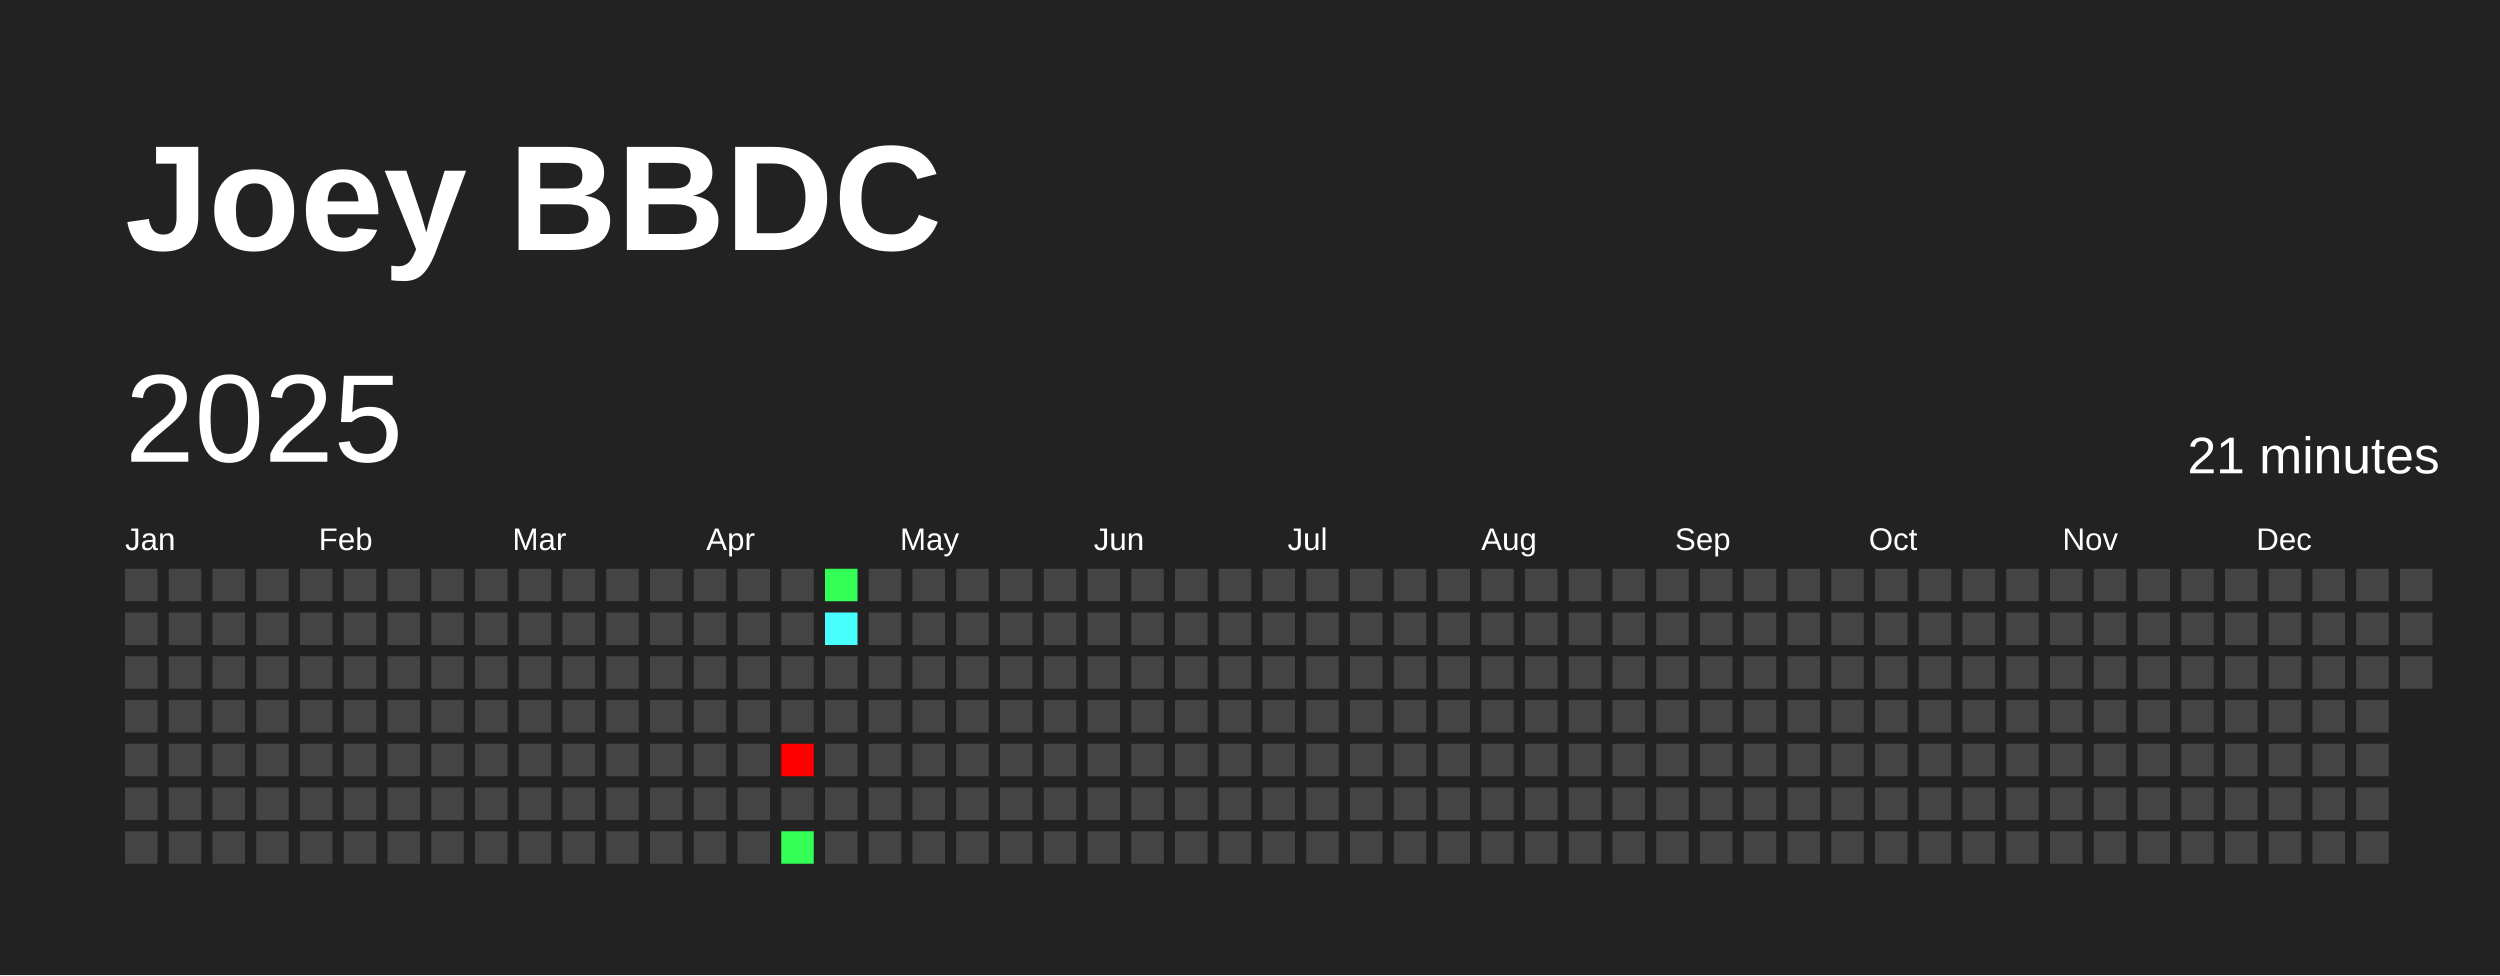
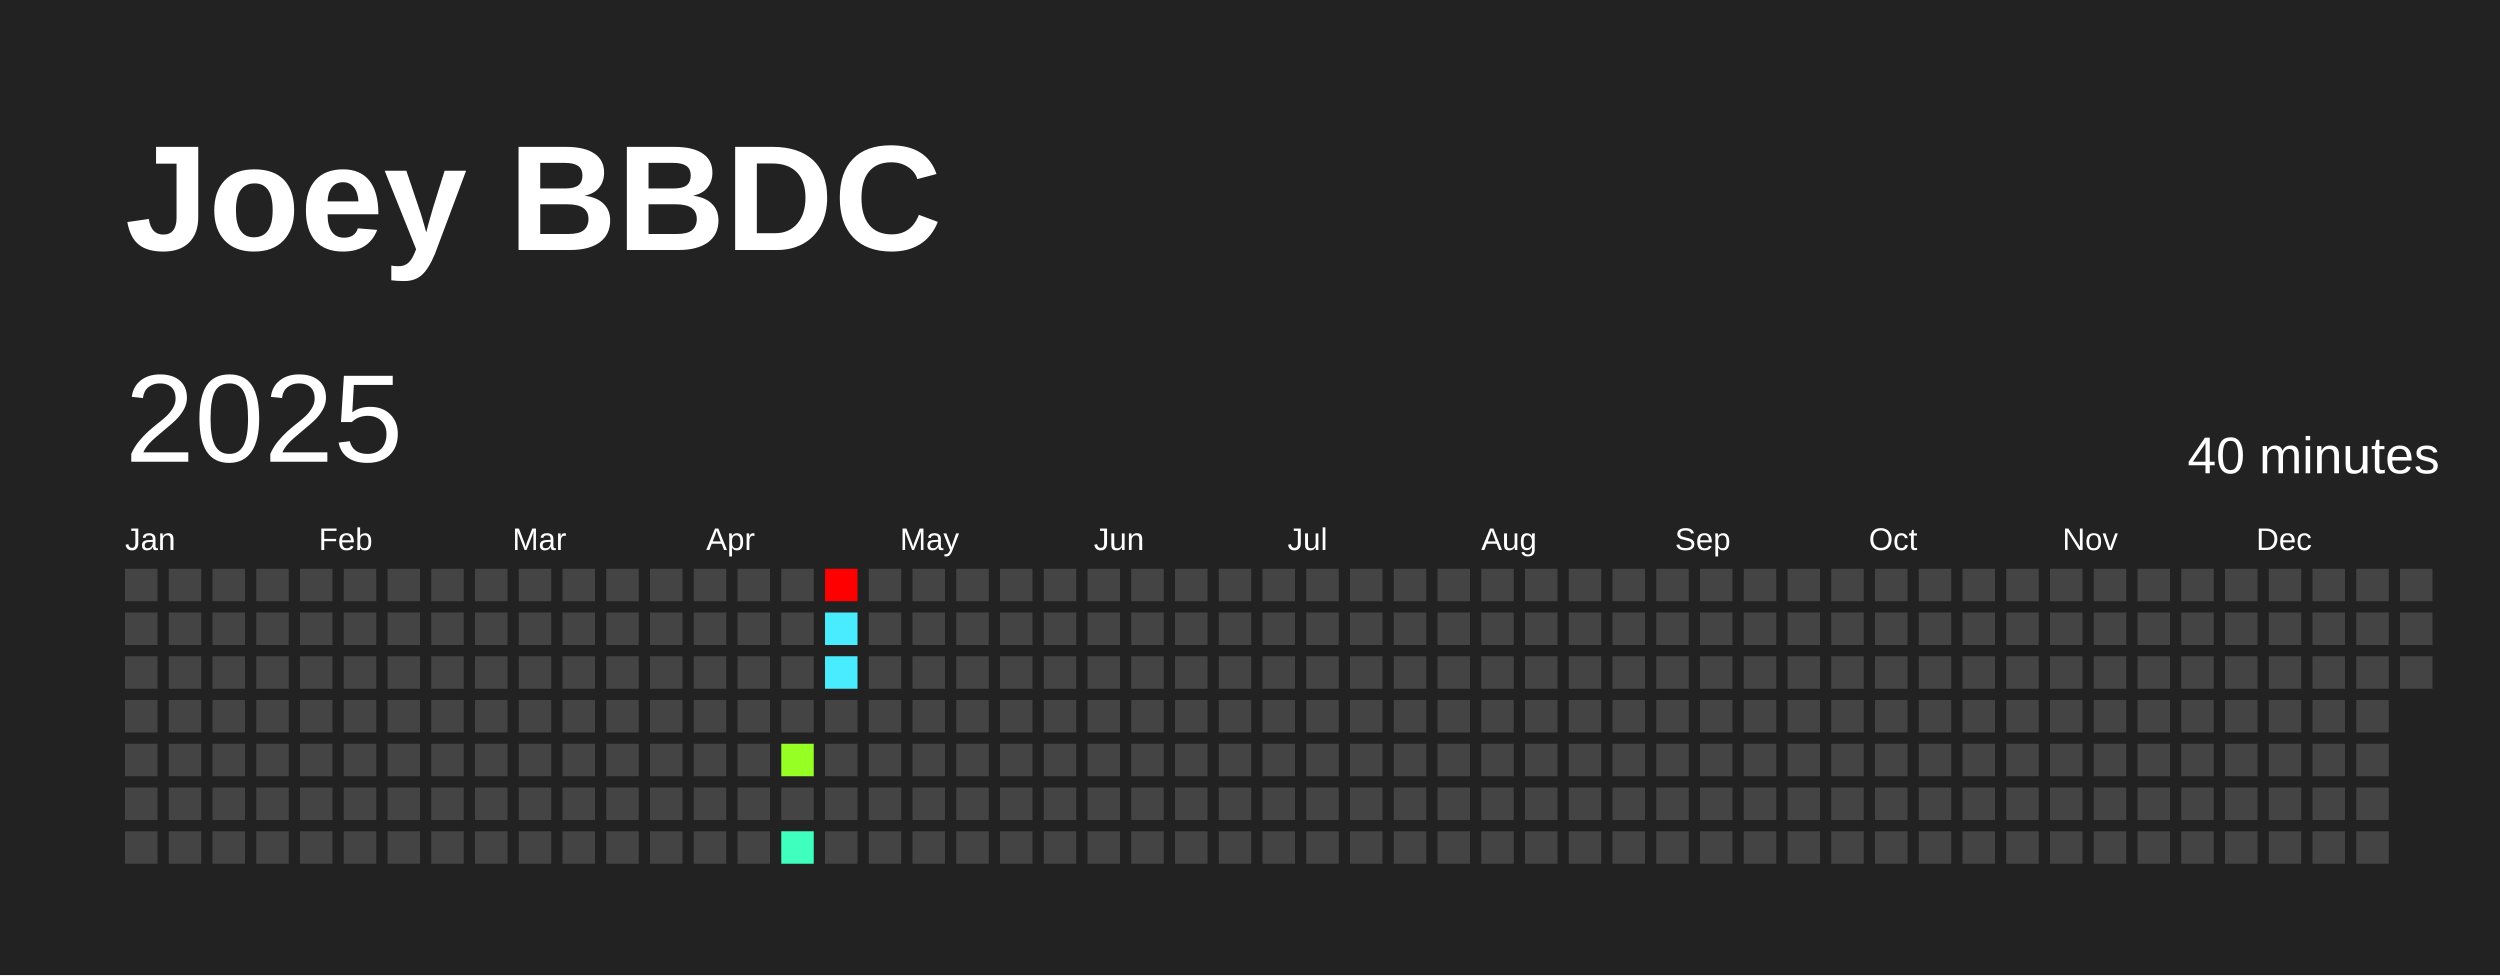
<svg xmlns="http://www.w3.org/2000/svg" baseProfile="full" height="78mm" version="1.1" viewBox="0,0,200,78" width="200mm">
  <defs />
  <rect fill="#222222" height="78" width="200" x="0" y="0" />
  <text fill="#FFFFFF" style="font-size:12px; font-family:Arial; font-weight:bold;" x="10" y="20">Joey BBDC</text>
  <text dominant-baseline="hanging" fill="#FFFFFF" style="font-size:10.0px; font-family:Arial;" x="10" y="30">2025</text>
-   <text dominant-baseline="hanging" fill="#FFFFFF" style="font-size:4.125px; font-family:Arial;" x="175" y="35">21 minutes</text>
+   <text dominant-baseline="hanging" fill="#FFFFFF" style="font-size:4.125px; font-family:Arial;" x="175" y="35">40 minutes</text>
  <text fill="#FFFFFF" style="font-size:2.5px; font-family:Arial" x="10.0" y="44">Jan</text>
  <text fill="#FFFFFF" style="font-size:2.5px; font-family:Arial" x="25.5" y="44">Feb</text>
  <text fill="#FFFFFF" style="font-size:2.5px; font-family:Arial" x="41.0" y="44">Mar</text>
  <text fill="#FFFFFF" style="font-size:2.5px; font-family:Arial" x="56.5" y="44">Apr</text>
  <text fill="#FFFFFF" style="font-size:2.5px; font-family:Arial" x="72.0" y="44">May</text>
  <text fill="#FFFFFF" style="font-size:2.5px; font-family:Arial" x="87.5" y="44">Jun</text>
  <text fill="#FFFFFF" style="font-size:2.5px; font-family:Arial" x="103.0" y="44">Jul</text>
  <text fill="#FFFFFF" style="font-size:2.5px; font-family:Arial" x="118.5" y="44">Aug</text>
  <text fill="#FFFFFF" style="font-size:2.5px; font-family:Arial" x="134.0" y="44">Sep</text>
  <text fill="#FFFFFF" style="font-size:2.5px; font-family:Arial" x="149.5" y="44">Oct</text>
  <text fill="#FFFFFF" style="font-size:2.5px; font-family:Arial" x="165.0" y="44">Nov</text>
  <text fill="#FFFFFF" style="font-size:2.5px; font-family:Arial" x="180.5" y="44">Dec</text>
  <rect fill="#444444" height="2.6" width="2.6" x="10.0" y="45.5" />
  <rect fill="#444444" height="2.6" width="2.6" x="10.0" y="49.0" />
  <rect fill="#444444" height="2.6" width="2.6" x="10.0" y="52.5" />
  <rect fill="#444444" height="2.6" width="2.6" x="10.0" y="56.0" />
  <rect fill="#444444" height="2.6" width="2.6" x="10.0" y="59.5" />
  <rect fill="#444444" height="2.6" width="2.6" x="10.0" y="63.0" />
  <rect fill="#444444" height="2.6" width="2.6" x="10.0" y="66.5" />
  <rect fill="#444444" height="2.6" width="2.6" x="13.5" y="45.5" />
  <rect fill="#444444" height="2.6" width="2.6" x="13.5" y="49.0" />
  <rect fill="#444444" height="2.6" width="2.6" x="13.5" y="52.5" />
  <rect fill="#444444" height="2.6" width="2.6" x="13.5" y="56.0" />
  <rect fill="#444444" height="2.6" width="2.6" x="13.5" y="59.5" />
  <rect fill="#444444" height="2.6" width="2.6" x="13.5" y="63.0" />
  <rect fill="#444444" height="2.6" width="2.6" x="13.5" y="66.5" />
  <rect fill="#444444" height="2.6" width="2.6" x="17.0" y="45.5" />
  <rect fill="#444444" height="2.6" width="2.6" x="17.0" y="49.0" />
  <rect fill="#444444" height="2.6" width="2.6" x="17.0" y="52.5" />
  <rect fill="#444444" height="2.6" width="2.6" x="17.0" y="56.0" />
  <rect fill="#444444" height="2.6" width="2.6" x="17.0" y="59.5" />
  <rect fill="#444444" height="2.6" width="2.6" x="17.0" y="63.0" />
  <rect fill="#444444" height="2.6" width="2.6" x="17.0" y="66.5" />
  <rect fill="#444444" height="2.6" width="2.6" x="20.5" y="45.5" />
  <rect fill="#444444" height="2.6" width="2.6" x="20.5" y="49.0" />
  <rect fill="#444444" height="2.6" width="2.6" x="20.5" y="52.5" />
  <rect fill="#444444" height="2.6" width="2.6" x="20.5" y="56.0" />
  <rect fill="#444444" height="2.6" width="2.6" x="20.5" y="59.5" />
  <rect fill="#444444" height="2.6" width="2.6" x="20.5" y="63.0" />
  <rect fill="#444444" height="2.6" width="2.6" x="20.5" y="66.5" />
  <rect fill="#444444" height="2.6" width="2.6" x="24.0" y="45.5" />
  <rect fill="#444444" height="2.6" width="2.6" x="24.0" y="49.0" />
  <rect fill="#444444" height="2.6" width="2.6" x="24.0" y="52.5" />
  <rect fill="#444444" height="2.6" width="2.6" x="24.0" y="56.0" />
  <rect fill="#444444" height="2.6" width="2.6" x="24.0" y="59.5" />
  <rect fill="#444444" height="2.6" width="2.6" x="24.0" y="63.0" />
  <rect fill="#444444" height="2.6" width="2.6" x="24.0" y="66.5" />
  <rect fill="#444444" height="2.6" width="2.6" x="27.5" y="45.5" />
  <rect fill="#444444" height="2.6" width="2.6" x="27.5" y="49.0" />
  <rect fill="#444444" height="2.6" width="2.6" x="27.5" y="52.5" />
  <rect fill="#444444" height="2.6" width="2.6" x="27.5" y="56.0" />
  <rect fill="#444444" height="2.6" width="2.6" x="27.5" y="59.5" />
  <rect fill="#444444" height="2.6" width="2.6" x="27.5" y="63.0" />
  <rect fill="#444444" height="2.6" width="2.6" x="27.5" y="66.5" />
  <rect fill="#444444" height="2.6" width="2.6" x="31.0" y="45.5" />
  <rect fill="#444444" height="2.6" width="2.6" x="31.0" y="49.0" />
  <rect fill="#444444" height="2.6" width="2.6" x="31.0" y="52.5" />
  <rect fill="#444444" height="2.6" width="2.6" x="31.0" y="56.0" />
  <rect fill="#444444" height="2.6" width="2.6" x="31.0" y="59.5" />
  <rect fill="#444444" height="2.6" width="2.6" x="31.0" y="63.0" />
  <rect fill="#444444" height="2.6" width="2.6" x="31.0" y="66.5" />
  <rect fill="#444444" height="2.6" width="2.6" x="34.5" y="45.5" />
  <rect fill="#444444" height="2.6" width="2.6" x="34.5" y="49.0" />
  <rect fill="#444444" height="2.6" width="2.6" x="34.5" y="52.5" />
  <rect fill="#444444" height="2.6" width="2.6" x="34.5" y="56.0" />
  <rect fill="#444444" height="2.6" width="2.6" x="34.5" y="59.5" />
  <rect fill="#444444" height="2.6" width="2.6" x="34.5" y="63.0" />
  <rect fill="#444444" height="2.6" width="2.6" x="34.5" y="66.5" />
  <rect fill="#444444" height="2.6" width="2.6" x="38.0" y="45.5" />
  <rect fill="#444444" height="2.6" width="2.6" x="38.0" y="49.0" />
  <rect fill="#444444" height="2.6" width="2.6" x="38.0" y="52.5" />
  <rect fill="#444444" height="2.6" width="2.6" x="38.0" y="56.0" />
  <rect fill="#444444" height="2.6" width="2.6" x="38.0" y="59.5" />
  <rect fill="#444444" height="2.6" width="2.6" x="38.0" y="63.0" />
  <rect fill="#444444" height="2.6" width="2.6" x="38.0" y="66.5" />
  <rect fill="#444444" height="2.6" width="2.6" x="41.5" y="45.5" />
  <rect fill="#444444" height="2.6" width="2.6" x="41.5" y="49.0" />
  <rect fill="#444444" height="2.6" width="2.6" x="41.5" y="52.5" />
  <rect fill="#444444" height="2.6" width="2.6" x="41.5" y="56.0" />
  <rect fill="#444444" height="2.6" width="2.6" x="41.5" y="59.5" />
  <rect fill="#444444" height="2.6" width="2.6" x="41.5" y="63.0" />
  <rect fill="#444444" height="2.6" width="2.6" x="41.5" y="66.5" />
  <rect fill="#444444" height="2.6" width="2.6" x="45.0" y="45.5" />
  <rect fill="#444444" height="2.6" width="2.6" x="45.0" y="49.0" />
  <rect fill="#444444" height="2.6" width="2.6" x="45.0" y="52.5" />
  <rect fill="#444444" height="2.6" width="2.6" x="45.0" y="56.0" />
  <rect fill="#444444" height="2.6" width="2.6" x="45.0" y="59.5" />
  <rect fill="#444444" height="2.6" width="2.6" x="45.0" y="63.0" />
  <rect fill="#444444" height="2.6" width="2.6" x="45.0" y="66.5" />
  <rect fill="#444444" height="2.6" width="2.6" x="48.5" y="45.5" />
  <rect fill="#444444" height="2.6" width="2.6" x="48.5" y="49.0" />
  <rect fill="#444444" height="2.6" width="2.6" x="48.5" y="52.5" />
  <rect fill="#444444" height="2.6" width="2.6" x="48.5" y="56.0" />
  <rect fill="#444444" height="2.6" width="2.6" x="48.5" y="59.5" />
  <rect fill="#444444" height="2.6" width="2.6" x="48.5" y="63.0" />
  <rect fill="#444444" height="2.6" width="2.6" x="48.5" y="66.5" />
  <rect fill="#444444" height="2.6" width="2.6" x="52.0" y="45.5" />
  <rect fill="#444444" height="2.6" width="2.6" x="52.0" y="49.0" />
  <rect fill="#444444" height="2.6" width="2.6" x="52.0" y="52.5" />
  <rect fill="#444444" height="2.6" width="2.6" x="52.0" y="56.0" />
  <rect fill="#444444" height="2.6" width="2.6" x="52.0" y="59.5" />
  <rect fill="#444444" height="2.6" width="2.6" x="52.0" y="63.0" />
  <rect fill="#444444" height="2.6" width="2.6" x="52.0" y="66.5" />
  <rect fill="#444444" height="2.6" width="2.6" x="55.5" y="45.5" />
  <rect fill="#444444" height="2.6" width="2.6" x="55.5" y="49.0" />
  <rect fill="#444444" height="2.6" width="2.6" x="55.5" y="52.5" />
  <rect fill="#444444" height="2.6" width="2.6" x="55.5" y="56.0" />
  <rect fill="#444444" height="2.6" width="2.6" x="55.5" y="59.5" />
  <rect fill="#444444" height="2.6" width="2.6" x="55.5" y="63.0" />
  <rect fill="#444444" height="2.6" width="2.6" x="55.5" y="66.5" />
  <rect fill="#444444" height="2.6" width="2.6" x="59.0" y="45.5" />
  <rect fill="#444444" height="2.6" width="2.6" x="59.0" y="49.0" />
  <rect fill="#444444" height="2.6" width="2.6" x="59.0" y="52.5" />
  <rect fill="#444444" height="2.6" width="2.6" x="59.0" y="56.0" />
  <rect fill="#444444" height="2.6" width="2.6" x="59.0" y="59.5" />
  <rect fill="#444444" height="2.6" width="2.6" x="59.0" y="63.0" />
  <rect fill="#444444" height="2.6" width="2.6" x="59.0" y="66.5" />
  <rect fill="#444444" height="2.6" width="2.6" x="62.5" y="45.5" />
  <rect fill="#444444" height="2.6" width="2.6" x="62.5" y="49.0" />
  <rect fill="#444444" height="2.6" width="2.6" x="62.5" y="52.5" />
  <rect fill="#444444" height="2.6" width="2.6" x="62.5" y="56.0" />
-   <rect fill="red" height="2.6" width="2.6" x="62.5" y="59.5" />
+   <rect fill="#96ff23" height="2.6" width="2.6" x="62.5" y="59.5" />
  <rect fill="#444444" height="2.6" width="2.6" x="62.5" y="63.0" />
-   <rect fill="#33ff56" height="2.6" width="2.6" x="62.5" y="66.5" />
-   <rect fill="#33ff56" height="2.6" width="2.6" x="66.0" y="45.5" />
-   <rect fill="#47fffc" height="2.6" width="2.6" x="66.0" y="49.0" />
-   <rect fill="#444444" height="2.6" width="2.6" x="66.0" y="52.5" />
+   <rect fill="#3fffbe" height="2.6" width="2.6" x="62.5" y="66.5" />
+   <rect fill="red" height="2.6" width="2.6" x="66.0" y="45.5" />
+   <rect fill="#49ecff" height="2.6" width="2.6" x="66.0" y="49.0" />
+   <rect fill="#49ecff" height="2.6" width="2.6" x="66.0" y="52.5" />
  <rect fill="#444444" height="2.6" width="2.6" x="66.0" y="56.0" />
  <rect fill="#444444" height="2.6" width="2.6" x="66.0" y="59.5" />
  <rect fill="#444444" height="2.6" width="2.6" x="66.0" y="63.0" />
  <rect fill="#444444" height="2.6" width="2.6" x="66.0" y="66.5" />
  <rect fill="#444444" height="2.6" width="2.6" x="69.5" y="45.5" />
  <rect fill="#444444" height="2.6" width="2.6" x="69.5" y="49.0" />
  <rect fill="#444444" height="2.6" width="2.6" x="69.5" y="52.5" />
  <rect fill="#444444" height="2.6" width="2.6" x="69.5" y="56.0" />
  <rect fill="#444444" height="2.6" width="2.6" x="69.5" y="59.5" />
  <rect fill="#444444" height="2.6" width="2.6" x="69.5" y="63.0" />
  <rect fill="#444444" height="2.6" width="2.6" x="69.5" y="66.5" />
  <rect fill="#444444" height="2.6" width="2.6" x="73.0" y="45.5" />
  <rect fill="#444444" height="2.6" width="2.6" x="73.0" y="49.0" />
  <rect fill="#444444" height="2.6" width="2.6" x="73.0" y="52.5" />
  <rect fill="#444444" height="2.6" width="2.6" x="73.0" y="56.0" />
  <rect fill="#444444" height="2.6" width="2.6" x="73.0" y="59.5" />
  <rect fill="#444444" height="2.6" width="2.6" x="73.0" y="63.0" />
  <rect fill="#444444" height="2.6" width="2.6" x="73.0" y="66.5" />
  <rect fill="#444444" height="2.6" width="2.6" x="76.5" y="45.5" />
  <rect fill="#444444" height="2.6" width="2.6" x="76.5" y="49.0" />
  <rect fill="#444444" height="2.6" width="2.6" x="76.5" y="52.5" />
  <rect fill="#444444" height="2.6" width="2.6" x="76.5" y="56.0" />
  <rect fill="#444444" height="2.6" width="2.6" x="76.5" y="59.5" />
  <rect fill="#444444" height="2.6" width="2.6" x="76.5" y="63.0" />
  <rect fill="#444444" height="2.6" width="2.6" x="76.5" y="66.5" />
  <rect fill="#444444" height="2.6" width="2.6" x="80.0" y="45.5" />
  <rect fill="#444444" height="2.6" width="2.6" x="80.0" y="49.0" />
  <rect fill="#444444" height="2.6" width="2.6" x="80.0" y="52.5" />
  <rect fill="#444444" height="2.6" width="2.6" x="80.0" y="56.0" />
  <rect fill="#444444" height="2.6" width="2.6" x="80.0" y="59.5" />
  <rect fill="#444444" height="2.6" width="2.6" x="80.0" y="63.0" />
  <rect fill="#444444" height="2.6" width="2.6" x="80.0" y="66.5" />
  <rect fill="#444444" height="2.6" width="2.6" x="83.5" y="45.5" />
  <rect fill="#444444" height="2.6" width="2.6" x="83.5" y="49.0" />
  <rect fill="#444444" height="2.6" width="2.6" x="83.5" y="52.5" />
  <rect fill="#444444" height="2.6" width="2.6" x="83.5" y="56.0" />
  <rect fill="#444444" height="2.6" width="2.6" x="83.5" y="59.5" />
  <rect fill="#444444" height="2.6" width="2.6" x="83.5" y="63.0" />
  <rect fill="#444444" height="2.6" width="2.6" x="83.5" y="66.5" />
  <rect fill="#444444" height="2.6" width="2.6" x="87.0" y="45.5" />
  <rect fill="#444444" height="2.6" width="2.6" x="87.0" y="49.0" />
  <rect fill="#444444" height="2.6" width="2.6" x="87.0" y="52.5" />
  <rect fill="#444444" height="2.6" width="2.6" x="87.0" y="56.0" />
  <rect fill="#444444" height="2.6" width="2.6" x="87.0" y="59.5" />
  <rect fill="#444444" height="2.6" width="2.6" x="87.0" y="63.0" />
  <rect fill="#444444" height="2.6" width="2.6" x="87.0" y="66.5" />
  <rect fill="#444444" height="2.6" width="2.6" x="90.5" y="45.5" />
  <rect fill="#444444" height="2.6" width="2.6" x="90.5" y="49.0" />
  <rect fill="#444444" height="2.6" width="2.6" x="90.5" y="52.5" />
  <rect fill="#444444" height="2.6" width="2.6" x="90.5" y="56.0" />
  <rect fill="#444444" height="2.6" width="2.6" x="90.5" y="59.5" />
  <rect fill="#444444" height="2.6" width="2.6" x="90.5" y="63.0" />
  <rect fill="#444444" height="2.6" width="2.6" x="90.5" y="66.5" />
  <rect fill="#444444" height="2.6" width="2.6" x="94.0" y="45.5" />
  <rect fill="#444444" height="2.6" width="2.6" x="94.0" y="49.0" />
  <rect fill="#444444" height="2.6" width="2.6" x="94.0" y="52.5" />
  <rect fill="#444444" height="2.6" width="2.6" x="94.0" y="56.0" />
  <rect fill="#444444" height="2.6" width="2.6" x="94.0" y="59.5" />
  <rect fill="#444444" height="2.6" width="2.6" x="94.0" y="63.0" />
  <rect fill="#444444" height="2.6" width="2.6" x="94.0" y="66.5" />
  <rect fill="#444444" height="2.6" width="2.6" x="97.5" y="45.5" />
  <rect fill="#444444" height="2.6" width="2.6" x="97.5" y="49.0" />
  <rect fill="#444444" height="2.6" width="2.6" x="97.5" y="52.5" />
  <rect fill="#444444" height="2.6" width="2.6" x="97.5" y="56.0" />
  <rect fill="#444444" height="2.6" width="2.6" x="97.5" y="59.5" />
  <rect fill="#444444" height="2.6" width="2.6" x="97.5" y="63.0" />
  <rect fill="#444444" height="2.6" width="2.6" x="97.5" y="66.5" />
  <rect fill="#444444" height="2.6" width="2.6" x="101.0" y="45.5" />
  <rect fill="#444444" height="2.6" width="2.6" x="101.0" y="49.0" />
  <rect fill="#444444" height="2.6" width="2.6" x="101.0" y="52.5" />
  <rect fill="#444444" height="2.6" width="2.6" x="101.0" y="56.0" />
  <rect fill="#444444" height="2.6" width="2.6" x="101.0" y="59.5" />
  <rect fill="#444444" height="2.6" width="2.6" x="101.0" y="63.0" />
  <rect fill="#444444" height="2.6" width="2.6" x="101.0" y="66.5" />
  <rect fill="#444444" height="2.6" width="2.6" x="104.5" y="45.5" />
  <rect fill="#444444" height="2.6" width="2.6" x="104.5" y="49.0" />
  <rect fill="#444444" height="2.6" width="2.6" x="104.5" y="52.5" />
  <rect fill="#444444" height="2.6" width="2.6" x="104.5" y="56.0" />
  <rect fill="#444444" height="2.6" width="2.6" x="104.5" y="59.5" />
  <rect fill="#444444" height="2.6" width="2.6" x="104.5" y="63.0" />
  <rect fill="#444444" height="2.6" width="2.6" x="104.5" y="66.5" />
  <rect fill="#444444" height="2.6" width="2.6" x="108.0" y="45.5" />
  <rect fill="#444444" height="2.6" width="2.6" x="108.0" y="49.0" />
  <rect fill="#444444" height="2.6" width="2.6" x="108.0" y="52.5" />
  <rect fill="#444444" height="2.6" width="2.6" x="108.0" y="56.0" />
  <rect fill="#444444" height="2.6" width="2.6" x="108.0" y="59.5" />
  <rect fill="#444444" height="2.6" width="2.6" x="108.0" y="63.0" />
  <rect fill="#444444" height="2.6" width="2.6" x="108.0" y="66.5" />
  <rect fill="#444444" height="2.6" width="2.6" x="111.5" y="45.5" />
  <rect fill="#444444" height="2.6" width="2.6" x="111.5" y="49.0" />
  <rect fill="#444444" height="2.6" width="2.6" x="111.5" y="52.5" />
  <rect fill="#444444" height="2.6" width="2.6" x="111.5" y="56.0" />
  <rect fill="#444444" height="2.6" width="2.6" x="111.5" y="59.5" />
  <rect fill="#444444" height="2.6" width="2.6" x="111.5" y="63.0" />
  <rect fill="#444444" height="2.6" width="2.6" x="111.5" y="66.5" />
  <rect fill="#444444" height="2.6" width="2.6" x="115.0" y="45.5" />
  <rect fill="#444444" height="2.6" width="2.6" x="115.0" y="49.0" />
  <rect fill="#444444" height="2.6" width="2.6" x="115.0" y="52.5" />
  <rect fill="#444444" height="2.6" width="2.6" x="115.0" y="56.0" />
  <rect fill="#444444" height="2.6" width="2.6" x="115.0" y="59.5" />
  <rect fill="#444444" height="2.6" width="2.6" x="115.0" y="63.0" />
  <rect fill="#444444" height="2.6" width="2.6" x="115.0" y="66.5" />
  <rect fill="#444444" height="2.6" width="2.6" x="118.5" y="45.5" />
  <rect fill="#444444" height="2.6" width="2.6" x="118.5" y="49.0" />
  <rect fill="#444444" height="2.6" width="2.6" x="118.5" y="52.5" />
  <rect fill="#444444" height="2.6" width="2.6" x="118.5" y="56.0" />
  <rect fill="#444444" height="2.6" width="2.6" x="118.5" y="59.5" />
  <rect fill="#444444" height="2.6" width="2.6" x="118.5" y="63.0" />
  <rect fill="#444444" height="2.6" width="2.6" x="118.5" y="66.5" />
  <rect fill="#444444" height="2.6" width="2.6" x="122.0" y="45.5" />
  <rect fill="#444444" height="2.6" width="2.6" x="122.0" y="49.0" />
  <rect fill="#444444" height="2.6" width="2.6" x="122.0" y="52.5" />
  <rect fill="#444444" height="2.6" width="2.6" x="122.0" y="56.0" />
  <rect fill="#444444" height="2.6" width="2.6" x="122.0" y="59.5" />
  <rect fill="#444444" height="2.6" width="2.6" x="122.0" y="63.0" />
  <rect fill="#444444" height="2.6" width="2.6" x="122.0" y="66.5" />
  <rect fill="#444444" height="2.6" width="2.6" x="125.5" y="45.5" />
  <rect fill="#444444" height="2.6" width="2.6" x="125.5" y="49.0" />
  <rect fill="#444444" height="2.6" width="2.6" x="125.5" y="52.5" />
  <rect fill="#444444" height="2.6" width="2.6" x="125.5" y="56.0" />
  <rect fill="#444444" height="2.6" width="2.6" x="125.5" y="59.5" />
  <rect fill="#444444" height="2.6" width="2.6" x="125.5" y="63.0" />
  <rect fill="#444444" height="2.6" width="2.6" x="125.5" y="66.5" />
  <rect fill="#444444" height="2.6" width="2.6" x="129.0" y="45.5" />
  <rect fill="#444444" height="2.6" width="2.6" x="129.0" y="49.0" />
  <rect fill="#444444" height="2.6" width="2.6" x="129.0" y="52.5" />
  <rect fill="#444444" height="2.6" width="2.6" x="129.0" y="56.0" />
  <rect fill="#444444" height="2.6" width="2.6" x="129.0" y="59.5" />
  <rect fill="#444444" height="2.6" width="2.6" x="129.0" y="63.0" />
  <rect fill="#444444" height="2.6" width="2.6" x="129.0" y="66.5" />
  <rect fill="#444444" height="2.6" width="2.6" x="132.5" y="45.5" />
  <rect fill="#444444" height="2.6" width="2.6" x="132.5" y="49.0" />
  <rect fill="#444444" height="2.6" width="2.6" x="132.5" y="52.5" />
  <rect fill="#444444" height="2.6" width="2.6" x="132.5" y="56.0" />
  <rect fill="#444444" height="2.6" width="2.6" x="132.5" y="59.5" />
  <rect fill="#444444" height="2.6" width="2.6" x="132.5" y="63.0" />
  <rect fill="#444444" height="2.6" width="2.6" x="132.5" y="66.5" />
  <rect fill="#444444" height="2.6" width="2.6" x="136.0" y="45.5" />
  <rect fill="#444444" height="2.6" width="2.6" x="136.0" y="49.0" />
  <rect fill="#444444" height="2.6" width="2.6" x="136.0" y="52.5" />
  <rect fill="#444444" height="2.6" width="2.6" x="136.0" y="56.0" />
  <rect fill="#444444" height="2.6" width="2.6" x="136.0" y="59.5" />
  <rect fill="#444444" height="2.6" width="2.6" x="136.0" y="63.0" />
  <rect fill="#444444" height="2.6" width="2.6" x="136.0" y="66.5" />
  <rect fill="#444444" height="2.6" width="2.6" x="139.5" y="45.5" />
  <rect fill="#444444" height="2.6" width="2.6" x="139.5" y="49.0" />
  <rect fill="#444444" height="2.6" width="2.6" x="139.5" y="52.5" />
  <rect fill="#444444" height="2.6" width="2.6" x="139.5" y="56.0" />
  <rect fill="#444444" height="2.6" width="2.6" x="139.5" y="59.5" />
  <rect fill="#444444" height="2.6" width="2.6" x="139.5" y="63.0" />
  <rect fill="#444444" height="2.6" width="2.6" x="139.5" y="66.5" />
  <rect fill="#444444" height="2.6" width="2.6" x="143.0" y="45.5" />
  <rect fill="#444444" height="2.6" width="2.6" x="143.0" y="49.0" />
  <rect fill="#444444" height="2.6" width="2.6" x="143.0" y="52.5" />
  <rect fill="#444444" height="2.6" width="2.6" x="143.0" y="56.0" />
  <rect fill="#444444" height="2.6" width="2.6" x="143.0" y="59.5" />
  <rect fill="#444444" height="2.6" width="2.6" x="143.0" y="63.0" />
  <rect fill="#444444" height="2.6" width="2.6" x="143.0" y="66.5" />
  <rect fill="#444444" height="2.6" width="2.6" x="146.5" y="45.5" />
  <rect fill="#444444" height="2.6" width="2.6" x="146.5" y="49.0" />
  <rect fill="#444444" height="2.6" width="2.6" x="146.5" y="52.5" />
  <rect fill="#444444" height="2.6" width="2.6" x="146.5" y="56.0" />
  <rect fill="#444444" height="2.6" width="2.6" x="146.5" y="59.5" />
  <rect fill="#444444" height="2.6" width="2.6" x="146.5" y="63.0" />
  <rect fill="#444444" height="2.6" width="2.6" x="146.5" y="66.5" />
  <rect fill="#444444" height="2.6" width="2.6" x="150.0" y="45.5" />
  <rect fill="#444444" height="2.6" width="2.6" x="150.0" y="49.0" />
  <rect fill="#444444" height="2.6" width="2.6" x="150.0" y="52.5" />
  <rect fill="#444444" height="2.6" width="2.6" x="150.0" y="56.0" />
  <rect fill="#444444" height="2.6" width="2.6" x="150.0" y="59.5" />
  <rect fill="#444444" height="2.6" width="2.6" x="150.0" y="63.0" />
  <rect fill="#444444" height="2.6" width="2.6" x="150.0" y="66.5" />
  <rect fill="#444444" height="2.6" width="2.6" x="153.5" y="45.5" />
  <rect fill="#444444" height="2.6" width="2.6" x="153.5" y="49.0" />
  <rect fill="#444444" height="2.6" width="2.6" x="153.5" y="52.5" />
  <rect fill="#444444" height="2.6" width="2.6" x="153.5" y="56.0" />
  <rect fill="#444444" height="2.6" width="2.6" x="153.5" y="59.5" />
  <rect fill="#444444" height="2.6" width="2.6" x="153.5" y="63.0" />
  <rect fill="#444444" height="2.6" width="2.6" x="153.5" y="66.5" />
  <rect fill="#444444" height="2.6" width="2.6" x="157.0" y="45.5" />
  <rect fill="#444444" height="2.6" width="2.6" x="157.0" y="49.0" />
  <rect fill="#444444" height="2.6" width="2.6" x="157.0" y="52.5" />
  <rect fill="#444444" height="2.6" width="2.6" x="157.0" y="56.0" />
  <rect fill="#444444" height="2.6" width="2.6" x="157.0" y="59.5" />
  <rect fill="#444444" height="2.6" width="2.6" x="157.0" y="63.0" />
  <rect fill="#444444" height="2.6" width="2.6" x="157.0" y="66.5" />
  <rect fill="#444444" height="2.6" width="2.6" x="160.5" y="45.5" />
  <rect fill="#444444" height="2.6" width="2.6" x="160.5" y="49.0" />
  <rect fill="#444444" height="2.6" width="2.6" x="160.5" y="52.5" />
  <rect fill="#444444" height="2.6" width="2.6" x="160.5" y="56.0" />
  <rect fill="#444444" height="2.6" width="2.6" x="160.5" y="59.5" />
  <rect fill="#444444" height="2.6" width="2.6" x="160.5" y="63.0" />
  <rect fill="#444444" height="2.6" width="2.6" x="160.5" y="66.5" />
  <rect fill="#444444" height="2.6" width="2.6" x="164.0" y="45.5" />
  <rect fill="#444444" height="2.6" width="2.6" x="164.0" y="49.0" />
  <rect fill="#444444" height="2.6" width="2.6" x="164.0" y="52.5" />
  <rect fill="#444444" height="2.6" width="2.6" x="164.0" y="56.0" />
  <rect fill="#444444" height="2.6" width="2.6" x="164.0" y="59.5" />
  <rect fill="#444444" height="2.6" width="2.6" x="164.0" y="63.0" />
  <rect fill="#444444" height="2.6" width="2.6" x="164.0" y="66.5" />
  <rect fill="#444444" height="2.6" width="2.6" x="167.5" y="45.5" />
  <rect fill="#444444" height="2.6" width="2.6" x="167.5" y="49.0" />
  <rect fill="#444444" height="2.6" width="2.6" x="167.5" y="52.5" />
  <rect fill="#444444" height="2.6" width="2.6" x="167.5" y="56.0" />
  <rect fill="#444444" height="2.6" width="2.6" x="167.5" y="59.5" />
  <rect fill="#444444" height="2.6" width="2.6" x="167.5" y="63.0" />
  <rect fill="#444444" height="2.6" width="2.6" x="167.5" y="66.5" />
  <rect fill="#444444" height="2.6" width="2.6" x="171.0" y="45.5" />
  <rect fill="#444444" height="2.6" width="2.6" x="171.0" y="49.0" />
  <rect fill="#444444" height="2.6" width="2.6" x="171.0" y="52.5" />
  <rect fill="#444444" height="2.6" width="2.6" x="171.0" y="56.0" />
  <rect fill="#444444" height="2.6" width="2.6" x="171.0" y="59.5" />
  <rect fill="#444444" height="2.6" width="2.6" x="171.0" y="63.0" />
  <rect fill="#444444" height="2.6" width="2.6" x="171.0" y="66.5" />
  <rect fill="#444444" height="2.6" width="2.6" x="174.5" y="45.5" />
  <rect fill="#444444" height="2.6" width="2.6" x="174.5" y="49.0" />
  <rect fill="#444444" height="2.6" width="2.6" x="174.5" y="52.5" />
  <rect fill="#444444" height="2.6" width="2.6" x="174.5" y="56.0" />
  <rect fill="#444444" height="2.6" width="2.6" x="174.5" y="59.5" />
  <rect fill="#444444" height="2.6" width="2.6" x="174.5" y="63.0" />
  <rect fill="#444444" height="2.6" width="2.6" x="174.5" y="66.5" />
  <rect fill="#444444" height="2.6" width="2.6" x="178.0" y="45.5" />
  <rect fill="#444444" height="2.6" width="2.6" x="178.0" y="49.0" />
  <rect fill="#444444" height="2.6" width="2.6" x="178.0" y="52.5" />
  <rect fill="#444444" height="2.6" width="2.6" x="178.0" y="56.0" />
  <rect fill="#444444" height="2.6" width="2.6" x="178.0" y="59.5" />
  <rect fill="#444444" height="2.6" width="2.6" x="178.0" y="63.0" />
  <rect fill="#444444" height="2.6" width="2.6" x="178.0" y="66.5" />
  <rect fill="#444444" height="2.6" width="2.6" x="181.5" y="45.5" />
  <rect fill="#444444" height="2.6" width="2.6" x="181.5" y="49.0" />
  <rect fill="#444444" height="2.6" width="2.6" x="181.5" y="52.5" />
  <rect fill="#444444" height="2.6" width="2.6" x="181.5" y="56.0" />
  <rect fill="#444444" height="2.6" width="2.6" x="181.5" y="59.5" />
  <rect fill="#444444" height="2.6" width="2.6" x="181.5" y="63.0" />
  <rect fill="#444444" height="2.6" width="2.6" x="181.5" y="66.5" />
  <rect fill="#444444" height="2.6" width="2.6" x="185.0" y="45.5" />
  <rect fill="#444444" height="2.6" width="2.6" x="185.0" y="49.0" />
  <rect fill="#444444" height="2.6" width="2.6" x="185.0" y="52.5" />
  <rect fill="#444444" height="2.6" width="2.6" x="185.0" y="56.0" />
  <rect fill="#444444" height="2.6" width="2.6" x="185.0" y="59.5" />
  <rect fill="#444444" height="2.6" width="2.6" x="185.0" y="63.0" />
  <rect fill="#444444" height="2.6" width="2.6" x="185.0" y="66.5" />
  <rect fill="#444444" height="2.6" width="2.6" x="188.5" y="45.5" />
  <rect fill="#444444" height="2.6" width="2.6" x="188.5" y="49.0" />
  <rect fill="#444444" height="2.6" width="2.6" x="188.5" y="52.5" />
  <rect fill="#444444" height="2.6" width="2.6" x="188.5" y="56.0" />
  <rect fill="#444444" height="2.6" width="2.6" x="188.5" y="59.5" />
  <rect fill="#444444" height="2.6" width="2.6" x="188.5" y="63.0" />
  <rect fill="#444444" height="2.6" width="2.6" x="188.5" y="66.5" />
  <rect fill="#444444" height="2.6" width="2.6" x="192.0" y="45.5" />
  <rect fill="#444444" height="2.6" width="2.6" x="192.0" y="49.0" />
  <rect fill="#444444" height="2.6" width="2.6" x="192.0" y="52.5" />
</svg>
